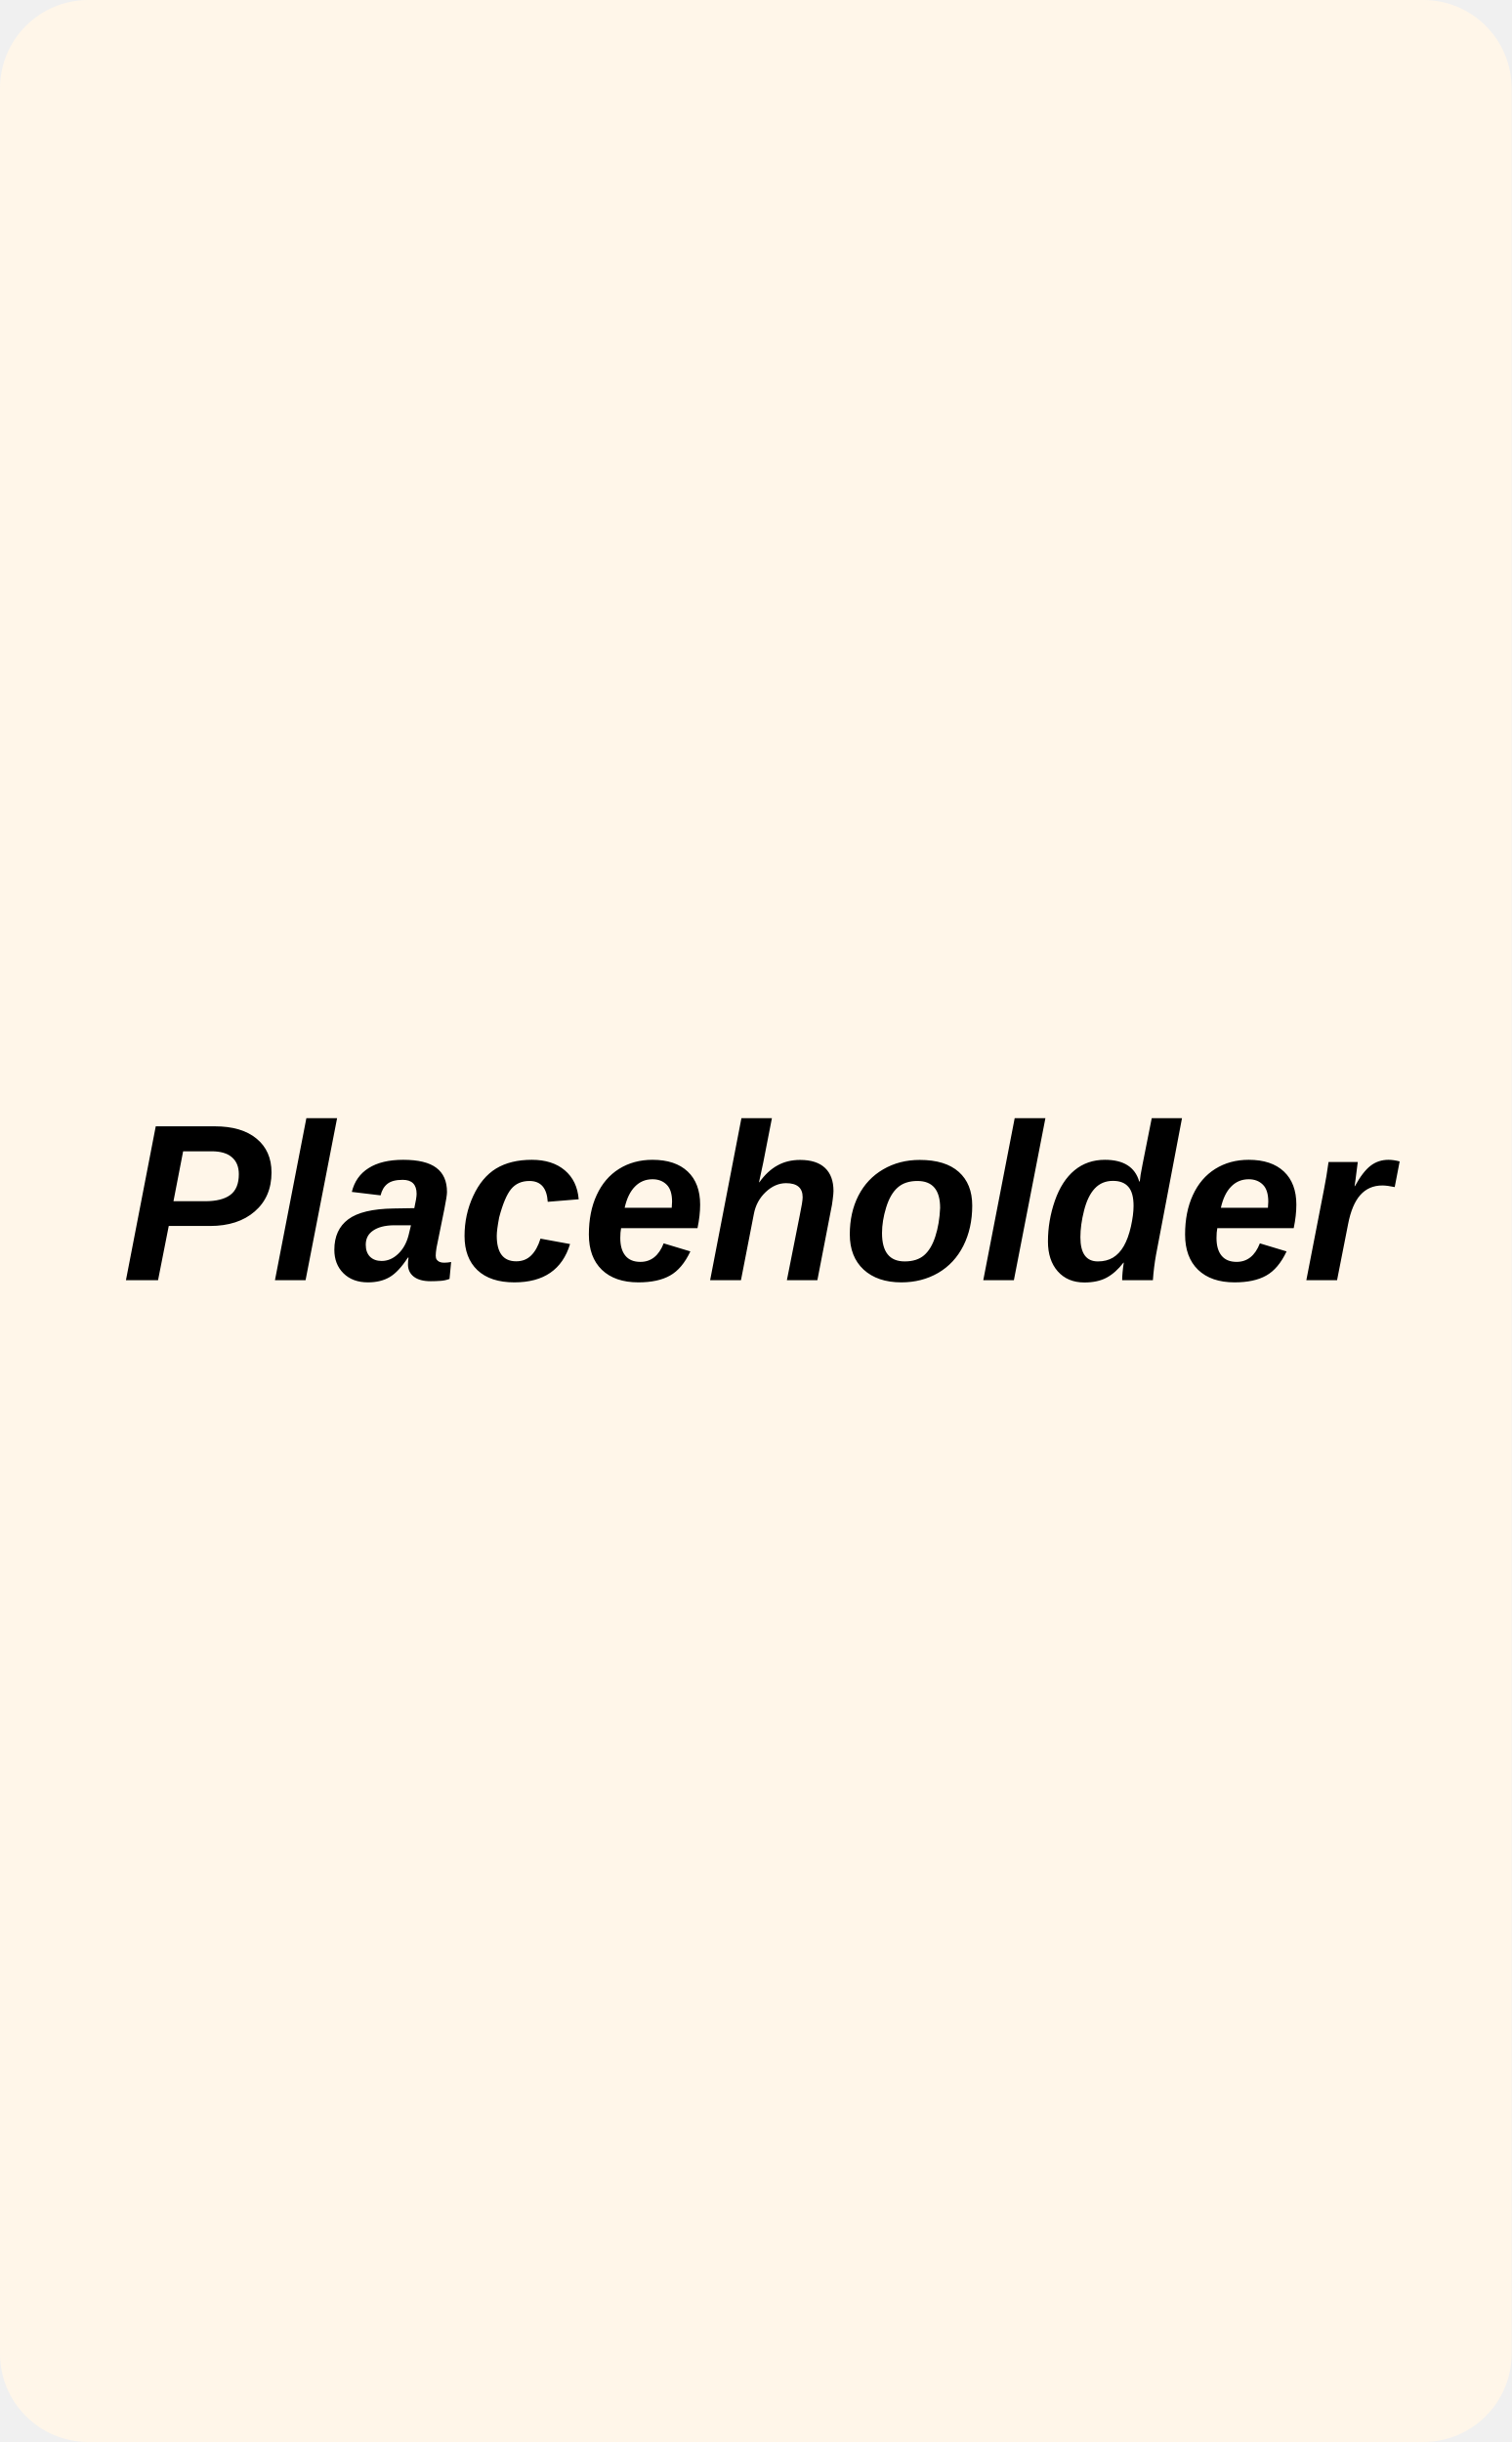
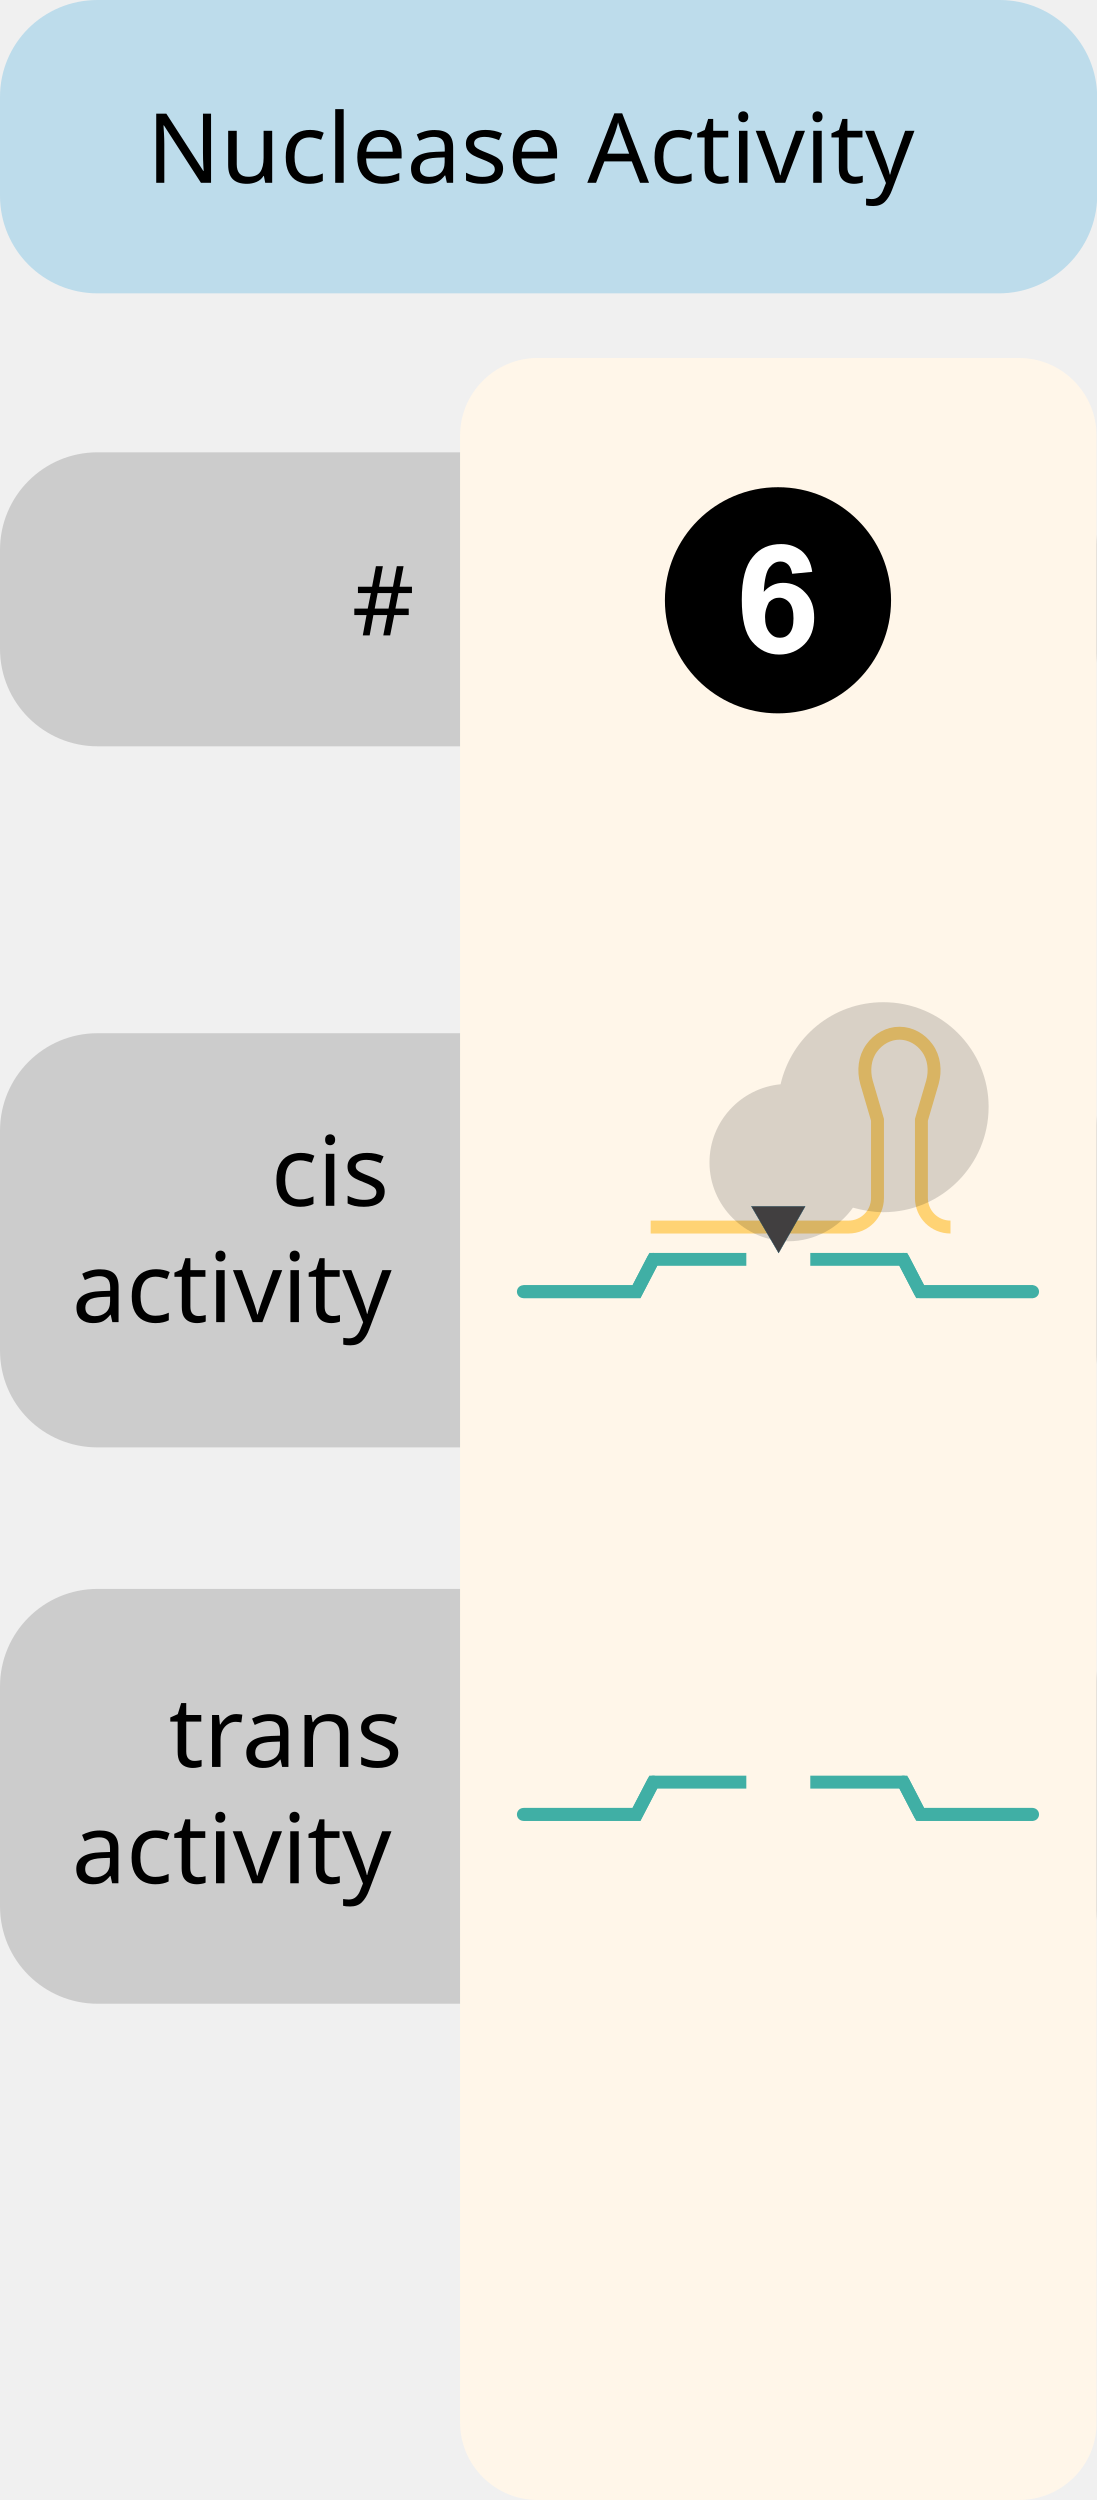
- <svg xmlns="http://www.w3.org/2000/svg" id="Layer_2" data-name="Layer 2" viewBox="0 0 205.26 331.57">
-   <defs>
-     <style>
-       .cls-1 {
-         fill: #fff6e9;
-       }
- 
-       .cls-2 {
-         font-family: Arial-BoldItalicMT, Arial;
-         font-size: 30.36px;
-         font-style: italic;
-         font-weight: 700;
-       }
-     </style>
-   </defs>
-   <g id="Layer_1-2" data-name="Layer 1">
-     <rect class="cls-1" width="205.26" height="331.57" rx="12" ry="12" />
-     <text class="cls-2" transform="translate(16.57 173.82)">
-       <tspan x="0" y="0">Placeholder</tspan>
-     </text>
+ <svg xmlns="http://www.w3.org/2000/svg" xmlns:xlink="http://www.w3.org/1999/xlink" version="1.1" id="Layer_1" x="0px" y="0px" viewBox="0 0 169.7 386.9" style="enable-background:new 0 0 169.7 386.9;" xml:space="preserve">
+   <style type="text/css">
+ 	.st0{fill:none;}
+ 	.st1{fill:#40AFA5;}
+ 	.st2{fill:#31CAFD;}
+ 	.st3{fill:#AAB8F1;}
+ 	.st4{fill:#A2B8FF;}
+ 	.st5{fill:#00CEDE;}
+ 	.st6{fill:#FF0A00;}
+ 	.st7{fill:#BEBEBE;}
+ 	.st8{fill:#8F7F1D;}
+ 	.st9{fill:#A17800;}
+ 	.st10{fill:#FE1600;}
+ 	.st11{fill:#C0BCBC;}
+ 	.st12{fill:#CFB7BE;}
+ 	.st13{fill:#BFBBC9;}
+ 	.st14{fill:url(#SVGID_1_);}
+ 	.st15{fill:#5857FF;}
+ 	.st16{fill:#D31159;}
+ 	.st17{fill:#FFAF00;}
+ 	.st18{fill:#A09C9A;}
+ 	.st19{fill:#006CDE;}
+ 	.st20{fill:#6A6B7A;}
+ 	.st21{fill:#D6BD0F;}
+ 	.st22{fill:#A699AB;}
+ 	.st23{fill:#0072BF;}
+ 	.st24{fill:#80674E;}
+ 	.st25{fill:#F2B300;}
+ 	.st26{fill:#4DAAB8;}
+ 	.st27{fill:#007B83;}
+ 	.st28{fill:#D02A2A;}
+ 	.st29{fill:#FFA5AF;}
+ 	.st30{fill:#FFF7EA;}
+ 	.st31{fill:#FFF7EB;}
+ 	.st32{fill:#FFF6F5;}
+ 	.st33{fill:#FCFCFC;}
+ 	.st34{fill:#8B61FF;}
+ 	.st35{fill:#007AFE;}
+ 	.st36{fill:#0081DD;}
+ 	.st37{fill:#65838D;}
+ 	.st38{fill:#00FFB7;}
+ 	.st39{fill:#F0DFA8;}
+ 	.st40{fill:#FFD8C5;}
+ 	.st41{fill:#89F0FF;}
+ 	.st42{fill:#FFF6E9;}
+ 	.st43{fill:none;stroke:#FFAF00;stroke-width:2.814;stroke-miterlimit:10;}
+ 	.st44{opacity:0.15;}
+ 	.st45{fill:none;stroke:#D31159;stroke-width:2.814;stroke-miterlimit:10;}
+ 	.st46{fill:none;stroke:#5857FF;stroke-width:2.814;stroke-miterlimit:10;}
+ 	.st47{fill:none;stroke:#D31159;stroke-width:2.814;stroke-linecap:round;stroke-miterlimit:10;}
+ 	.st48{fill:none;stroke:#5857FF;stroke-width:2.814;stroke-linecap:round;stroke-miterlimit:10;}
+ 	.st49{fill:none;stroke:#D31159;stroke-width:2.814;stroke-linecap:round;stroke-linejoin:round;stroke-miterlimit:10;}
+ 	.st50{fill:none;stroke:#5857FF;stroke-width:2.814;stroke-linecap:round;stroke-linejoin:round;stroke-miterlimit:10;}
+ 	.st51{stroke:#000000;stroke-width:1.492;stroke-miterlimit:10;}
+ 	.st52{fill:#FFFFFF;}
+ 	.st53{fill:#BDDCEB;}
+ 	.st54{fill:none;stroke:#FFAF00;stroke-width:2.256;stroke-miterlimit:10;}
+ 	.st55{fill:none;stroke:#31CAFD;stroke-width:2.5;stroke-miterlimit:10;}
+ 	.st56{fill:none;stroke:#FFAF00;stroke-width:2.5;stroke-miterlimit:10;}
+ 	.st57{fill:none;stroke:#FF0A00;stroke-width:2.5;stroke-miterlimit:10;}
+ 	.st58{fill:none;stroke:#00FFB7;stroke-width:2.5;stroke-miterlimit:10;}
+ 	.st59{fill:none;stroke:#8B61FF;stroke-width:2.5;stroke-miterlimit:10;}
+ 	.st60{fill:none;stroke:#BEBEBE;stroke-width:2.5;stroke-miterlimit:10;}
+ 	.st61{fill:none;stroke:#FF0A00;stroke-width:4.5;stroke-miterlimit:10;}
+ 	.st62{fill:none;stroke:#BEBEBE;stroke-width:4.5;stroke-miterlimit:10;}
+ 	.st63{fill:none;stroke:#000000;stroke-width:2.5;stroke-miterlimit:10;}
+ 	.st64{fill:#413F40;stroke:#003953;stroke-width:5.431579e-02;stroke-miterlimit:10;}
+ 	.st65{fill:none;stroke:#D31159;stroke-width:2;stroke-miterlimit:10;}
+ 	.st66{fill:none;stroke:#5857FF;stroke-width:2;stroke-miterlimit:10;}
+ 	.st67{fill:none;stroke:#D31159;stroke-width:2;stroke-linecap:round;stroke-miterlimit:10;}
+ 	.st68{fill:none;stroke:#5857FF;stroke-width:2;stroke-linecap:round;stroke-miterlimit:10;}
+ 	.st69{fill:none;stroke:#D31159;stroke-width:2;stroke-linecap:round;stroke-linejoin:round;stroke-miterlimit:10;}
+ 	.st70{fill:none;stroke:#5857FF;stroke-width:2;stroke-linecap:round;stroke-linejoin:round;stroke-miterlimit:10;}
+ 	.st71{opacity:0.4;fill:none;stroke:#FFAF00;stroke-width:1.716;stroke-miterlimit:10;}
+ 	.st72{opacity:0.5;fill:none;stroke:#FFAF00;stroke-width:2;stroke-miterlimit:10;}
+ 	.st73{fill:none;stroke:url(#SVGID_00000173880320496051893520000016388628953432774550_);stroke-width:2;stroke-miterlimit:10;}
+ 	.st74{fill:none;stroke:url(#SVGID_00000099634408175328044270000008779512985087230654_);stroke-width:2;stroke-miterlimit:10;}
+ 	
+ 		.st75{fill:none;stroke:url(#SVGID_00000178198863706111853780000008366165311169756312_);stroke-width:2;stroke-linecap:round;stroke-miterlimit:10;}
+ 	
+ 		.st76{fill:none;stroke:url(#SVGID_00000121987910427480228180000012453227502961592198_);stroke-width:2;stroke-linecap:round;stroke-linejoin:round;stroke-miterlimit:10;}
+ 	.st77{fill:none;stroke:url(#SVGID_00000159458792902386193930000016231934340658210952_);stroke-width:2;stroke-miterlimit:10;}
+ 	.st78{fill:none;stroke:url(#SVGID_00000117641551531294809380000011054104979548135055_);stroke-width:2;stroke-miterlimit:10;}
+ 	
+ 		.st79{fill:none;stroke:url(#SVGID_00000055693285663001905110000007057762234451696286_);stroke-width:2;stroke-linecap:round;stroke-miterlimit:10;}
+ 	
+ 		.st80{fill:none;stroke:url(#SVGID_00000145762936948959804110000003877972608354749117_);stroke-width:2;stroke-linecap:round;stroke-linejoin:round;stroke-miterlimit:10;}
+ 	.st81{fill:none;stroke:url(#SVGID_00000151529868427877113660000004494743184944509827_);stroke-width:2;stroke-miterlimit:10;}
+ 	.st82{fill:none;stroke:url(#SVGID_00000051384374461281485750000002870377475513435266_);stroke-width:2;stroke-miterlimit:10;}
+ 	
+ 		.st83{fill:none;stroke:url(#SVGID_00000033369754310506892630000001486453693705663664_);stroke-width:2;stroke-linecap:round;stroke-miterlimit:10;}
+ 	
+ 		.st84{fill:none;stroke:url(#SVGID_00000018206729485172241690000017370122694153438605_);stroke-width:2;stroke-linecap:round;stroke-linejoin:round;stroke-miterlimit:10;}
+ 	.st85{fill:none;stroke:url(#SVGID_00000061432188192319687210000006070985651364115848_);stroke-width:2;stroke-miterlimit:10;}
+ 	.st86{fill:none;stroke:url(#SVGID_00000023995550866689276100000012197650493915935633_);stroke-width:2;stroke-miterlimit:10;}
+ 	
+ 		.st87{fill:none;stroke:url(#SVGID_00000173852800750097677380000002272052496658041499_);stroke-width:2;stroke-linecap:round;stroke-miterlimit:10;}
+ 	
+ 		.st88{fill:none;stroke:url(#SVGID_00000059308283448056983980000000556334523019218833_);stroke-width:2;stroke-linecap:round;stroke-linejoin:round;stroke-miterlimit:10;}
+ 	.st89{opacity:0.25;}
+ 	.st90{fill:none;stroke:#003953;stroke-width:2;stroke-miterlimit:10;}
+ 	.st91{fill:none;stroke:#003953;stroke-width:2;stroke-linecap:round;stroke-miterlimit:10;}
+ 	.st92{fill:none;stroke:url(#SVGID_00000115495760923161343330000005193298388273865100_);stroke-width:2;stroke-miterlimit:10;}
+ 	.st93{fill:none;stroke:url(#SVGID_00000095302734852229825570000008991479297946266535_);stroke-width:2;stroke-miterlimit:10;}
+ 	
+ 		.st94{fill:none;stroke:url(#SVGID_00000053516411776415073790000011218970016609955489_);stroke-width:2;stroke-linecap:round;stroke-miterlimit:10;}
+ 	
+ 		.st95{fill:none;stroke:url(#SVGID_00000102530622629560627210000006135868556041585321_);stroke-width:2;stroke-linecap:round;stroke-miterlimit:10;}
+ 	.st96{fill:none;stroke:url(#SVGID_00000020376522300813366710000004803305726834784159_);stroke-width:2;stroke-miterlimit:10;}
+ 	.st97{fill:none;stroke:url(#SVGID_00000153669349547143970420000002698002856885939859_);stroke-width:2;stroke-miterlimit:10;}
+ 	
+ 		.st98{fill:none;stroke:url(#SVGID_00000013193445617184343630000014697288676655759270_);stroke-width:2;stroke-linecap:round;stroke-miterlimit:10;}
+ 	
+ 		.st99{fill:none;stroke:url(#SVGID_00000013173277784524925170000015715638675387948715_);stroke-width:2;stroke-linecap:round;stroke-linejoin:round;stroke-miterlimit:10;}
+ 	.st100{fill:none;stroke:url(#SVGID_00000029730412199628552310000006847197614553214596_);stroke-width:2;stroke-miterlimit:10;}
+ 	.st101{fill:none;stroke:url(#SVGID_00000024000883705718454300000018198797603657745571_);stroke-width:2;stroke-miterlimit:10;}
+ 	
+ 		.st102{fill:none;stroke:url(#SVGID_00000145056735557090169920000008012903780971705741_);stroke-width:2;stroke-linecap:round;stroke-miterlimit:10;}
+ 	
+ 		.st103{fill:none;stroke:url(#SVGID_00000081630408088637666540000009317436652503498117_);stroke-width:2;stroke-linecap:round;stroke-linejoin:round;stroke-miterlimit:10;}
+ 	.st104{font-family:'Arial-BoldMT';}
+ 	.st105{font-size:15px;}
+ 	
+ 		.st106{fill:none;stroke:url(#SVGID_00000013899765270547879750000009698799151631606198_);stroke-width:2.814;stroke-miterlimit:10;}
+ 	
+ 		.st107{fill:none;stroke:url(#SVGID_00000170994918238962120380000011758717148230813106_);stroke-width:2.814;stroke-linecap:round;stroke-miterlimit:10;}
+ 	
+ 		.st108{fill:none;stroke:url(#SVGID_00000040576624697027405400000010500624889768872375_);stroke-width:2.814;stroke-linecap:round;stroke-linejoin:round;stroke-miterlimit:10;}
+ 	.st109{fill:none;stroke:#000000;stroke-width:3;stroke-miterlimit:10;}
+ 	
+ 		.st110{fill:none;stroke:url(#SVGID_00000059267456458915218530000005797490011546477203_);stroke-width:2.814;stroke-linecap:round;stroke-miterlimit:10;}
+ 	
+ 		.st111{fill:none;stroke:url(#SVGID_00000168795423926761893320000014547854546973498807_);stroke-width:2.814;stroke-miterlimit:10;}
+ 	
+ 		.st112{fill:none;stroke:url(#SVGID_00000022562170851064734150000002327883940819352463_);stroke-width:2.814;stroke-linecap:round;stroke-miterlimit:10;}
+ 	
+ 		.st113{fill:none;stroke:url(#SVGID_00000078030965480228226660000008245217132183546756_);stroke-width:2.814;stroke-linecap:round;stroke-linejoin:round;stroke-miterlimit:10;}
+ 	
+ 		.st114{fill:none;stroke:url(#SVGID_00000122709556418274788210000013062613751139688624_);stroke-width:2.814;stroke-miterlimit:10;}
+ 	
+ 		.st115{fill:none;stroke:url(#SVGID_00000105393869479296047070000010421099291880009909_);stroke-width:2.814;stroke-linecap:round;stroke-miterlimit:10;}
+ 	
+ 		.st116{fill:none;stroke:url(#SVGID_00000037674522648624459300000001224160448708740252_);stroke-width:2.814;stroke-linecap:round;stroke-linejoin:round;stroke-miterlimit:10;}
+ 	.st117{fill:none;stroke:url(#SVGID_00000032640823468563821270000008568064307831732406_);stroke-width:2;stroke-miterlimit:10;}
+ 	.st118{fill:none;stroke:url(#SVGID_00000048463192557533383710000015820977044564184995_);stroke-width:2;stroke-miterlimit:10;}
+ 	
+ 		.st119{fill:none;stroke:url(#SVGID_00000121244610642461906820000015059195402257422236_);stroke-width:2;stroke-linecap:round;stroke-miterlimit:10;}
+ 	
+ 		.st120{fill:none;stroke:url(#SVGID_00000131325113677970965370000007370033567466032790_);stroke-width:2;stroke-linecap:round;stroke-miterlimit:10;}
+ 	.st121{fill:none;stroke:url(#SVGID_00000057832064801302902950000014273694726964052378_);stroke-width:2;stroke-miterlimit:10;}
+ 	.st122{fill:none;stroke:url(#SVGID_00000173865905336926458800000012858069077817878695_);stroke-width:2;stroke-miterlimit:10;}
+ 	
+ 		.st123{fill:none;stroke:url(#SVGID_00000164474273157872868560000009919796186702254977_);stroke-width:2;stroke-linecap:round;stroke-miterlimit:10;}
+ 	
+ 		.st124{fill:none;stroke:url(#SVGID_00000163784980377532661720000011168626961376900738_);stroke-width:2;stroke-linecap:round;stroke-linejoin:round;stroke-miterlimit:10;}
+ 	.st125{fill:none;stroke:url(#SVGID_00000103256661672993047370000007987306736896404362_);stroke-width:2;stroke-miterlimit:10;}
+ 	.st126{fill:none;stroke:url(#SVGID_00000086683358766378705000000001918244430997759388_);stroke-width:2;stroke-miterlimit:10;}
+ 	
+ 		.st127{fill:none;stroke:url(#SVGID_00000102516438622080707790000004615488777683808897_);stroke-width:2;stroke-linecap:round;stroke-miterlimit:10;}
+ 	
+ 		.st128{fill:none;stroke:url(#SVGID_00000130615554497078135520000013191008227095572648_);stroke-width:2;stroke-linecap:round;stroke-linejoin:round;stroke-miterlimit:10;}
+ 	.st129{fill:none;stroke:url(#SVGID_00000030452403433367254780000005166475981981427361_);stroke-width:2;stroke-miterlimit:10;}
+ 	.st130{fill:none;stroke:url(#SVGID_00000075143876544318635110000018329844046327157395_);stroke-width:2;stroke-miterlimit:10;}
+ 	
+ 		.st131{fill:none;stroke:url(#SVGID_00000080195339137983526820000003113890103651939512_);stroke-width:2;stroke-linecap:round;stroke-miterlimit:10;}
+ 	
+ 		.st132{fill:none;stroke:url(#SVGID_00000101084004278904944570000017513762449971836323_);stroke-width:2;stroke-linecap:round;stroke-linejoin:round;stroke-miterlimit:10;}
+ 	.st133{fill:none;stroke:url(#SVGID_00000010275047057551187090000010975554844660434870_);stroke-width:2;stroke-miterlimit:10;}
+ 	.st134{fill:none;stroke:url(#SVGID_00000007429553224728090260000006941178237604572853_);stroke-width:2;stroke-miterlimit:10;}
+ 	
+ 		.st135{fill:none;stroke:url(#SVGID_00000040536525756016858750000005468967583729516991_);stroke-width:2;stroke-linecap:round;stroke-miterlimit:10;}
+ 	
+ 		.st136{fill:none;stroke:url(#SVGID_00000166674015464730368390000008328108715408809875_);stroke-width:2;stroke-linecap:round;stroke-linejoin:round;stroke-miterlimit:10;}
+ 	.st137{fill:none;stroke:url(#SVGID_00000101782940916549068450000018435473618387004843_);stroke-width:2;stroke-miterlimit:10;}
+ 	.st138{fill:none;stroke:url(#SVGID_00000045582841154170986330000003105054289686819257_);stroke-width:2;stroke-miterlimit:10;}
+ 	
+ 		.st139{fill:none;stroke:url(#SVGID_00000137855020445321369960000007672321413801355963_);stroke-width:2;stroke-linecap:round;stroke-miterlimit:10;}
+ 	
+ 		.st140{fill:none;stroke:url(#SVGID_00000150068253370754888930000004062825807960514697_);stroke-width:2;stroke-linecap:round;stroke-linejoin:round;stroke-miterlimit:10;}
+ 	.st141{fill:none;stroke:url(#SVGID_00000150078532111642324660000004577619406782884774_);stroke-width:2;stroke-miterlimit:10;}
+ 	.st142{fill:none;stroke:url(#SVGID_00000034801078243799393730000008966517912817951912_);stroke-width:2;stroke-miterlimit:10;}
+ 	
+ 		.st143{fill:none;stroke:url(#SVGID_00000107567293987996813640000013282477275593562286_);stroke-width:2;stroke-linecap:round;stroke-miterlimit:10;}
+ 	
+ 		.st144{fill:none;stroke:url(#SVGID_00000013894167629061127690000008198096272856635822_);stroke-width:2;stroke-linecap:round;stroke-linejoin:round;stroke-miterlimit:10;}
+ 	.st145{fill:none;stroke:url(#SVGID_00000142873706791742977760000000435308225781536640_);stroke-width:2;stroke-miterlimit:10;}
+ 	.st146{fill:none;stroke:url(#SVGID_00000034072319801302932000000005901508513645113790_);stroke-width:2;stroke-miterlimit:10;}
+ 	
+ 		.st147{fill:none;stroke:url(#SVGID_00000108988838091896080750000009259791223030812045_);stroke-width:2;stroke-linecap:round;stroke-miterlimit:10;}
+ 	
+ 		.st148{fill:none;stroke:url(#SVGID_00000027566007755883017390000007154306483915745968_);stroke-width:2;stroke-linecap:round;stroke-linejoin:round;stroke-miterlimit:10;}
+ 	.st149{fill:none;stroke:url(#SVGID_00000048487075671434219610000013651163670574536335_);stroke-width:2;stroke-miterlimit:10;}
+ 	.st150{fill:none;stroke:url(#SVGID_00000005257980816335929690000003103025042462158753_);stroke-width:2;stroke-miterlimit:10;}
+ 	
+ 		.st151{fill:none;stroke:url(#SVGID_00000160872162377396371830000010579713095759818881_);stroke-width:2;stroke-linecap:round;stroke-miterlimit:10;}
+ 	
+ 		.st152{fill:none;stroke:url(#SVGID_00000129202611663887962020000016691234577427184277_);stroke-width:2;stroke-linecap:round;stroke-linejoin:round;stroke-miterlimit:10;}
+ 	
+ 		.st153{fill:none;stroke:url(#SVGID_00000049220136110385228820000007793602642393837477_);stroke-width:2.814;stroke-miterlimit:10;}
+ 	
+ 		.st154{fill:none;stroke:url(#SVGID_00000093142509417184083120000007224579289524379282_);stroke-width:2.814;stroke-linecap:round;stroke-miterlimit:10;}
+ 	
+ 		.st155{fill:none;stroke:url(#SVGID_00000059311974908252956450000002993305651890025606_);stroke-width:2.814;stroke-linecap:round;stroke-linejoin:round;stroke-miterlimit:10;}
+ 	
+ 		.st156{fill:none;stroke:url(#SVGID_00000078731516583504690630000010754636202814432955_);stroke-width:2.814;stroke-linecap:round;stroke-miterlimit:10;}
+ 	
+ 		.st157{fill:none;stroke:url(#SVGID_00000008864111045113242770000006832465179361861818_);stroke-width:2.814;stroke-miterlimit:10;}
+ 	
+ 		.st158{fill:none;stroke:url(#SVGID_00000019662165791819137580000008641881253687221130_);stroke-width:2.814;stroke-linecap:round;stroke-miterlimit:10;}
+ 	
+ 		.st159{fill:none;stroke:url(#SVGID_00000119797516052816705960000009585654836276722331_);stroke-width:2.814;stroke-linecap:round;stroke-linejoin:round;stroke-miterlimit:10;}
+ 	
+ 		.st160{fill:none;stroke:url(#SVGID_00000160912483985359098410000009690693894045769659_);stroke-width:2.814;stroke-miterlimit:10;}
+ 	
+ 		.st161{fill:none;stroke:url(#SVGID_00000056421873662341443250000002432655148380520841_);stroke-width:2.814;stroke-linecap:round;stroke-miterlimit:10;}
+ 	
+ 		.st162{fill:none;stroke:url(#SVGID_00000073699744313140011490000007062787586628222900_);stroke-width:2.814;stroke-linecap:round;stroke-linejoin:round;stroke-miterlimit:10;}
+ </style>
+   <pattern x="-1383.4" y="-187.3" width="47.6" height="47.6" patternUnits="userSpaceOnUse" id="New_Pattern_Swatch_6" viewBox="0 -47.6 47.6 47.6" style="overflow:visible;">
+     <g>
+       <rect y="-47.6" class="st0" width="47.6" height="47.6" />
+       <rect y="-47.6" class="st1" width="47.6" height="47.6" />
+     </g>
+   </pattern>
+   <g class="st44">
+     <path d="M154.6,115.5H15.1c-8.3,0-15.1-6.7-15.1-15.1l0-15.3c0-8.3,6.7-15.1,15.1-15.1h139.6c8.3,0,15.1,6.7,15.1,15.1v15.3   C169.7,108.8,162.9,115.5,154.6,115.5z" />
+   </g>
+   <g class="st44">
+     <path d="M154.6,224H15.1C6.7,224,0,217.3,0,209l0-34c0-8.3,6.7-15.1,15.1-15.1h139.6c8.3,0,15.1,6.7,15.1,15.1v34   C169.7,217.3,162.9,224,154.6,224z" />
+   </g>
+   <g class="st44">
+     <path d="M154.6,310.1H15.1c-8.3,0-15.1-6.7-15.1-15.1l0-34c0-8.3,6.7-15.1,15.1-15.1h139.6c8.3,0,15.1,6.7,15.1,15.1v34   C169.7,303.4,162.9,310.1,154.6,310.1z" />
+   </g>
+   <g>
+     <g>
+       <text transform="matrix(1 0 0 1 26.1201 273.4553)">
+         <tspan x="0" y="0" class="st104 st105">trans</tspan>
+         <tspan x="-15" y="18" class="st104 st105">activity</tspan>
+       </text>
+     </g>
+     <g>
+       <text transform="matrix(1 0 0 1 54.4577 98.3327)" class="st104 st105">#</text>
+     </g>
+     <g>
+       <text transform="matrix(1 0 0 1 41.9477 186.6086)">
+         <tspan x="0" y="0" class="st104 st105">cis</tspan>
+         <tspan x="-30.8" y="18" class="st104 st105">activity</tspan>
+       </text>
+     </g>
+   </g>
+   <path class="st53" d="M154.6,45.4H15.1C6.7,45.4,0,38.6,0,30.3l0-15.3C0,6.7,6.7,0,15.1,0l139.6,0c8.3,0,15.1,6.7,15.1,15.1v15.3  C169.7,38.6,162.9,45.4,154.6,45.4z" />
+   <g>
+     <text transform="matrix(1 0 0 1 22.7246 28.2938)" class="st104 st105">Nuclease Activity</text>
+   </g>
+   <g>
+     <path class="st42" d="M157.7,386.9H83.2c-6.6,0-12-5.4-12-12V67.4c0-6.6,5.4-12,12-12h74.5c6.6,0,12,5.4,12,12v307.6   C169.7,381.6,164.3,386.9,157.7,386.9z" />
+     <g>
+       <g>
+         <path class="st72" d="M147.1,189.9c-2.5,0-4.5-2-4.5-4.5v-12.1l1.7-5.8c0.5-1.8,0.3-3.8-0.8-5.3c-1-1.4-2.6-2.3-4.3-2.3h0     c-1.7,0-3.3,0.9-4.3,2.3c-1.1,1.5-1.3,3.5-0.8,5.3l1.7,5.8v12.1c0,2.5-2,4.5-4.5,4.5h-30.6" />
+         <g class="st44">
+           <path d="M136.7,155.1c-7.8,0-14.2,5.4-15.9,12.7c-6.2,0.6-11,5.8-11,12.1c0,6.7,5.5,12.2,12.2,12.2c4.1,0,7.8-2.1,10-5.2      c1.5,0.4,3.1,0.7,4.7,0.7c9,0,16.3-7.3,16.3-16.3C153,162.4,145.7,155.1,136.7,155.1z" />
+         </g>
+       </g>
+       <polygon class="st64" points="120.5,193.9 124.6,186.7 116.3,186.7   " />
+       <pattern id="SVGID_1_" xlink:href="#New_Pattern_Swatch_6" patternTransform="matrix(1 0 0 1 -8.7666 81.6434)">
+ 		</pattern>
+       <path style="fill:none;stroke:url(#SVGID_1_);stroke-width:2;stroke-miterlimit:10;" d="M81,199.9h17.5l2.6-5l0,0l14.4,0" />
+       <pattern id="SVGID_00000011009849669444866310000017952032444787894685_" xlink:href="#New_Pattern_Swatch_6" patternTransform="matrix(1 0 0 1 -8.7666 81.6434)">
+ 		</pattern>
+       <path style="fill:none;stroke:url(#SVGID_00000011009849669444866310000017952032444787894685_);stroke-width:2;stroke-miterlimit:10;" d="    M125.4,194.9l14.4,0l0,0l2.6,5h17.5" />
+       <pattern id="SVGID_00000061449994693954400050000008852101593434229135_" xlink:href="#New_Pattern_Swatch_6" patternTransform="matrix(1 0 0 1 -8.7666 81.6434)">
+ 		</pattern>
+       <polyline style="fill:none;stroke:url(#SVGID_00000061449994693954400050000008852101593434229135_);stroke-width:2;stroke-linecap:round;stroke-miterlimit:10;" points="    81,199.9 98.5,199.9 101.1,194.9   " />
+       <pattern id="SVGID_00000134241218624058656050000004621003665834821301_" xlink:href="#New_Pattern_Swatch_6" patternTransform="matrix(1 0 0 1 -8.7666 81.6434)">
+ 		</pattern>
+       <polyline style="fill:none;stroke:url(#SVGID_00000134241218624058656050000004621003665834821301_);stroke-width:2;stroke-linecap:round;stroke-linejoin:round;stroke-miterlimit:10;" points="    139.8,194.9 142.4,199.9 159.8,199.9   " />
+     </g>
+     <g>
+       <pattern id="SVGID_00000085935024777901942230000012351358943226877323_" xlink:href="#New_Pattern_Swatch_6" patternTransform="matrix(1 0 0 1 -8.7666 79.1453)">
+ 		</pattern>
+       <path style="fill:none;stroke:url(#SVGID_00000085935024777901942230000012351358943226877323_);stroke-width:2;stroke-miterlimit:10;" d="    M81,280.8h17.5l2.6-5l0,0l14.4,0" />
+       <pattern id="SVGID_00000006684020618756989980000012584736132142265490_" xlink:href="#New_Pattern_Swatch_6" patternTransform="matrix(1 0 0 1 -8.7666 79.1453)">
+ 		</pattern>
+       <path style="fill:none;stroke:url(#SVGID_00000006684020618756989980000012584736132142265490_);stroke-width:2;stroke-miterlimit:10;" d="    M125.4,275.8l14.4,0l0,0l2.6,5h17.5" />
+       <pattern id="SVGID_00000128467206767843147580000016854202268990167475_" xlink:href="#New_Pattern_Swatch_6" patternTransform="matrix(1 0 0 1 -8.7666 79.1453)">
+ 		</pattern>
+       <polyline style="fill:none;stroke:url(#SVGID_00000128467206767843147580000016854202268990167475_);stroke-width:2;stroke-linecap:round;stroke-miterlimit:10;" points="    81,280.8 98.5,280.8 101.1,275.8   " />
+       <pattern id="SVGID_00000142150404941483399470000004438311530191297979_" xlink:href="#New_Pattern_Swatch_6" patternTransform="matrix(1 0 0 1 -8.7666 79.1453)">
+ 		</pattern>
+       <polyline style="fill:none;stroke:url(#SVGID_00000142150404941483399470000004438311530191297979_);stroke-width:2;stroke-linecap:round;stroke-linejoin:round;stroke-miterlimit:10;" points="    139.8,275.8 142.4,280.8 159.8,280.8   " />
+     </g>
+     <g>
+       <circle cx="120.4" cy="92.9" r="17.5" />
+       <path class="st52" d="M125.7,88.5l-3.1,0.3c-0.1-0.6-0.3-1.1-0.6-1.4c-0.3-0.3-0.7-0.5-1.2-0.5c-0.7,0-1.2,0.3-1.7,0.9    c-0.5,0.6-0.8,1.9-0.9,3.8c0.8-0.9,1.8-1.4,3-1.4c1.3,0,2.5,0.5,3.4,1.5c1,1,1.4,2.3,1.4,3.9c0,1.7-0.5,3.1-1.5,4.1    c-1,1-2.3,1.6-3.9,1.6c-1.7,0-3.1-0.7-4.2-2c-1.1-1.3-1.6-3.5-1.6-6.5c0-3.1,0.6-5.3,1.7-6.6c1.1-1.4,2.6-2,4.4-2    c1.3,0,2.3,0.4,3.2,1.1C125,86.1,125.5,87.1,125.7,88.5z M118.4,95.5c0,1,0.2,1.8,0.7,2.4c0.5,0.6,1,0.8,1.6,0.8    c0.6,0,1.1-0.2,1.5-0.7c0.4-0.5,0.6-1.2,0.6-2.3c0-1.1-0.2-1.9-0.6-2.4c-0.4-0.5-1-0.8-1.6-0.8c-0.6,0-1.1,0.2-1.6,0.7    C118.7,93.8,118.4,94.5,118.4,95.5z" />
+     </g>
  </g>
</svg>
